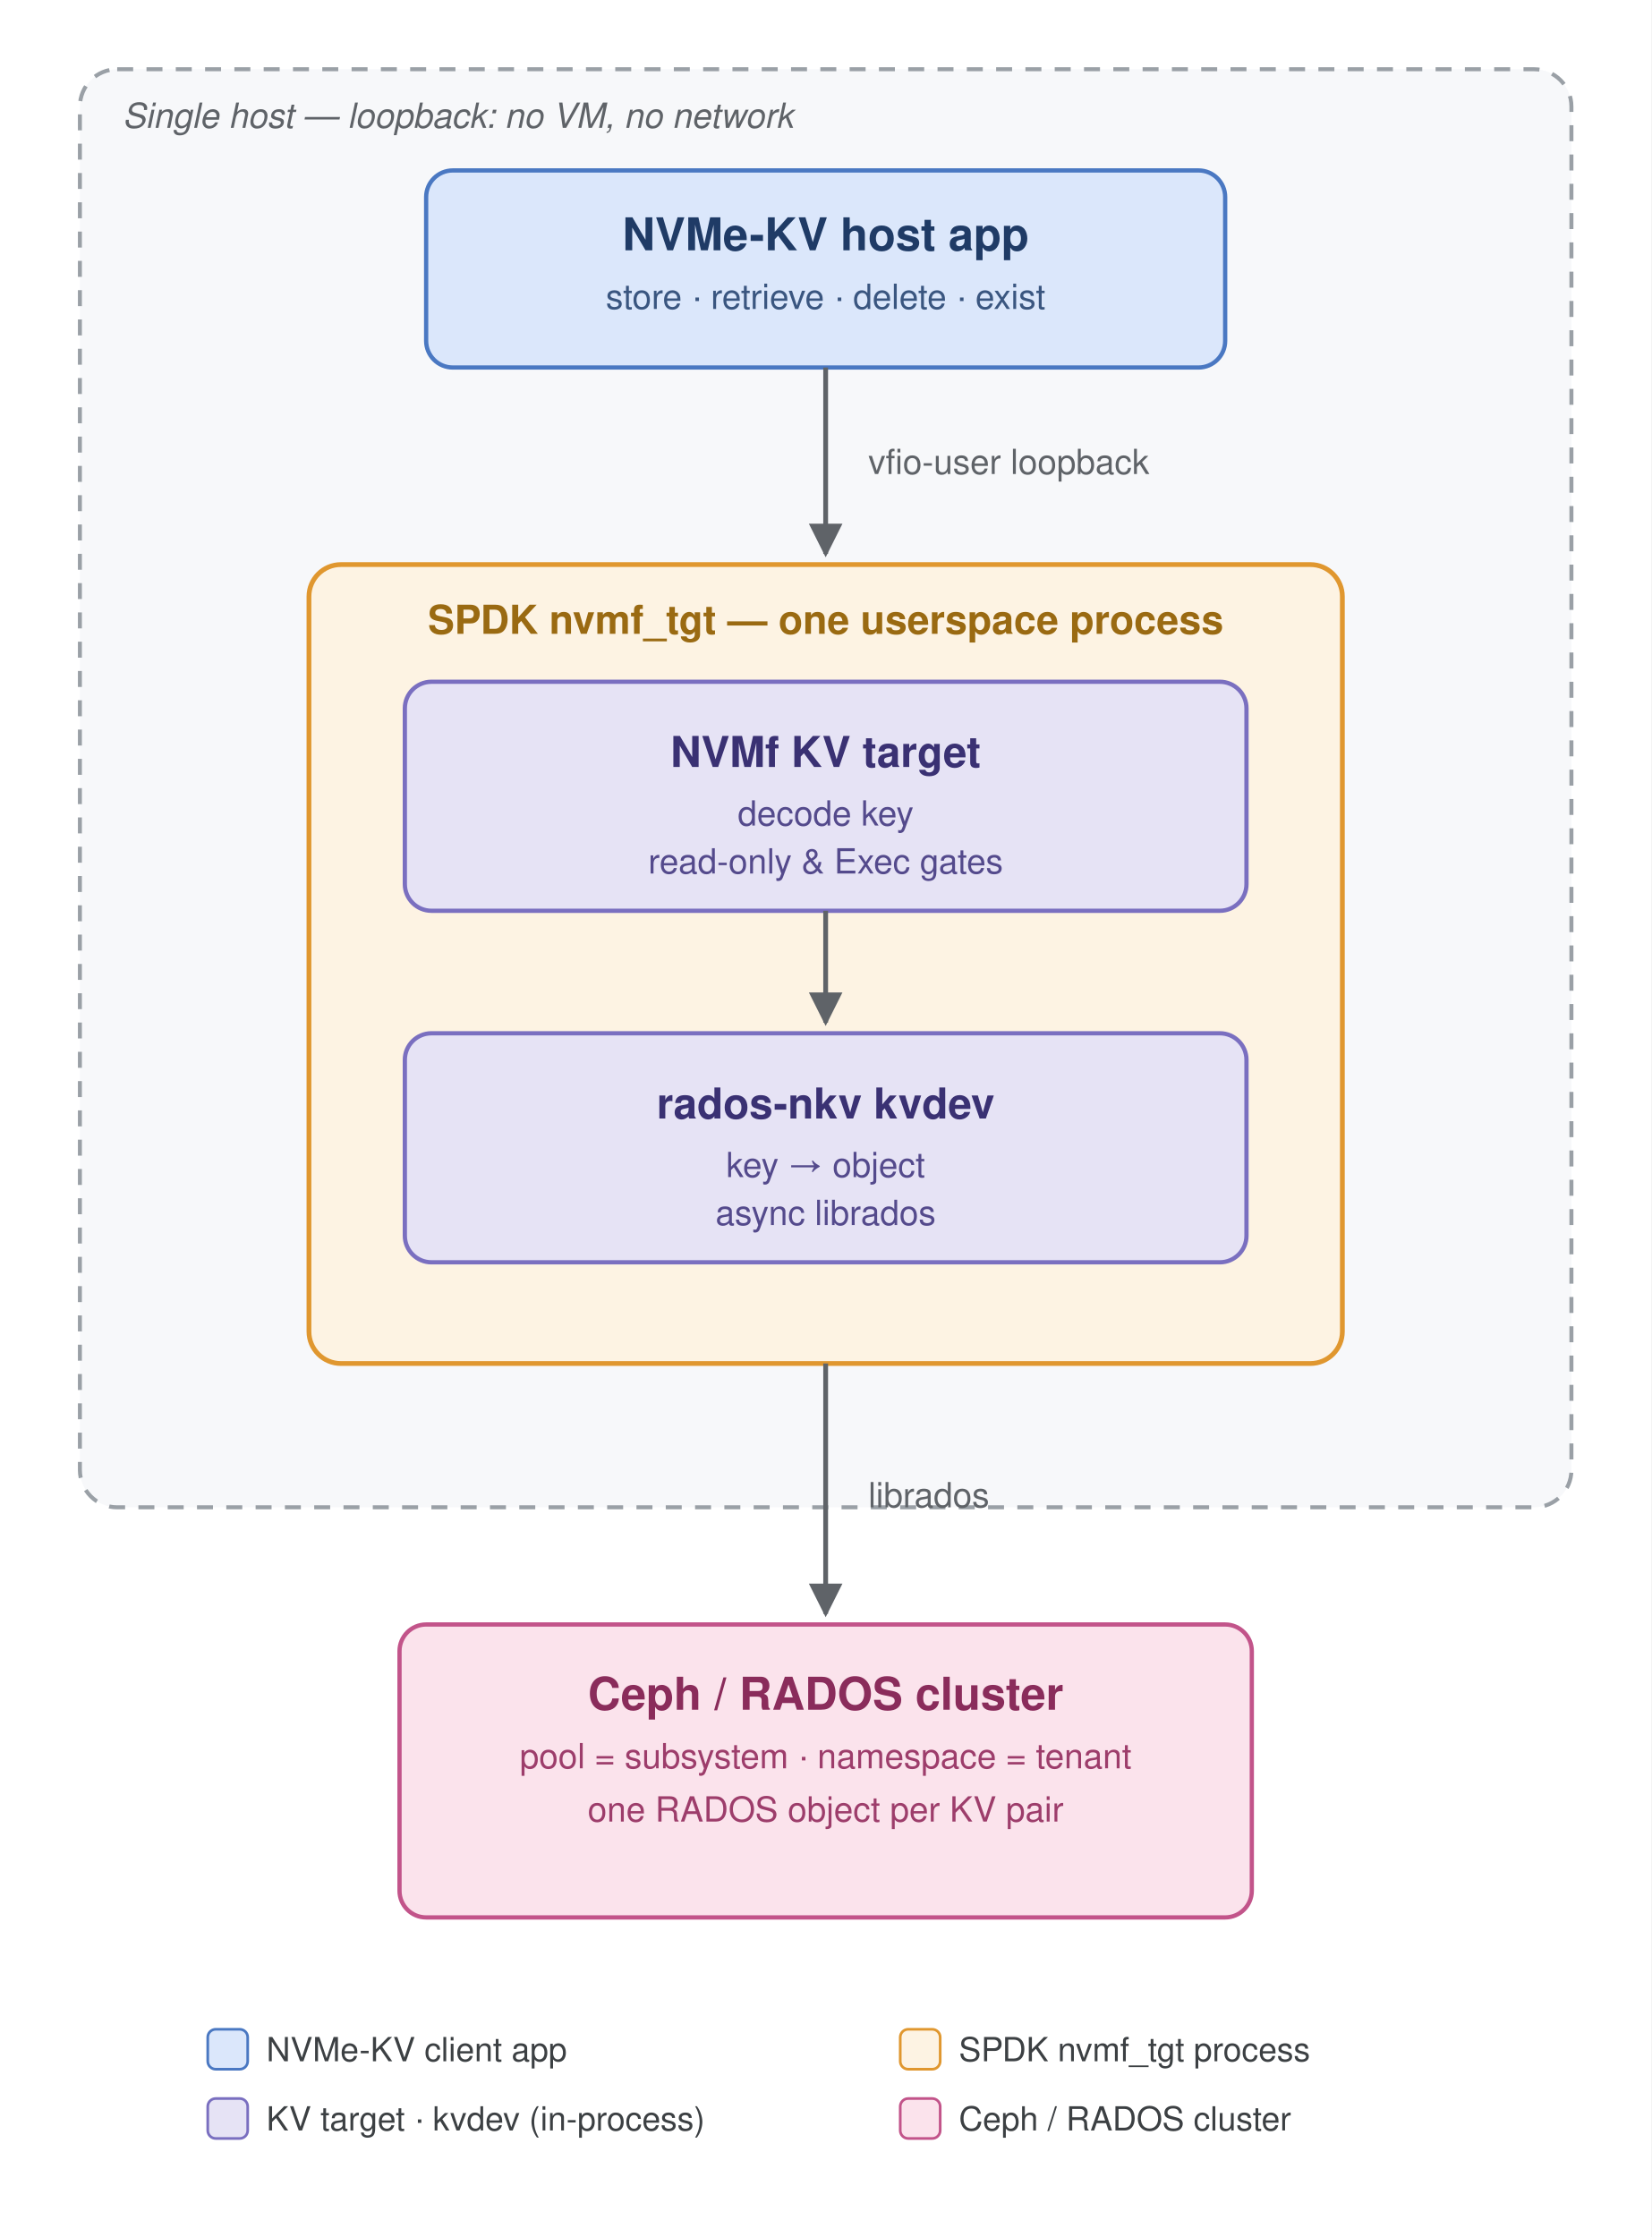
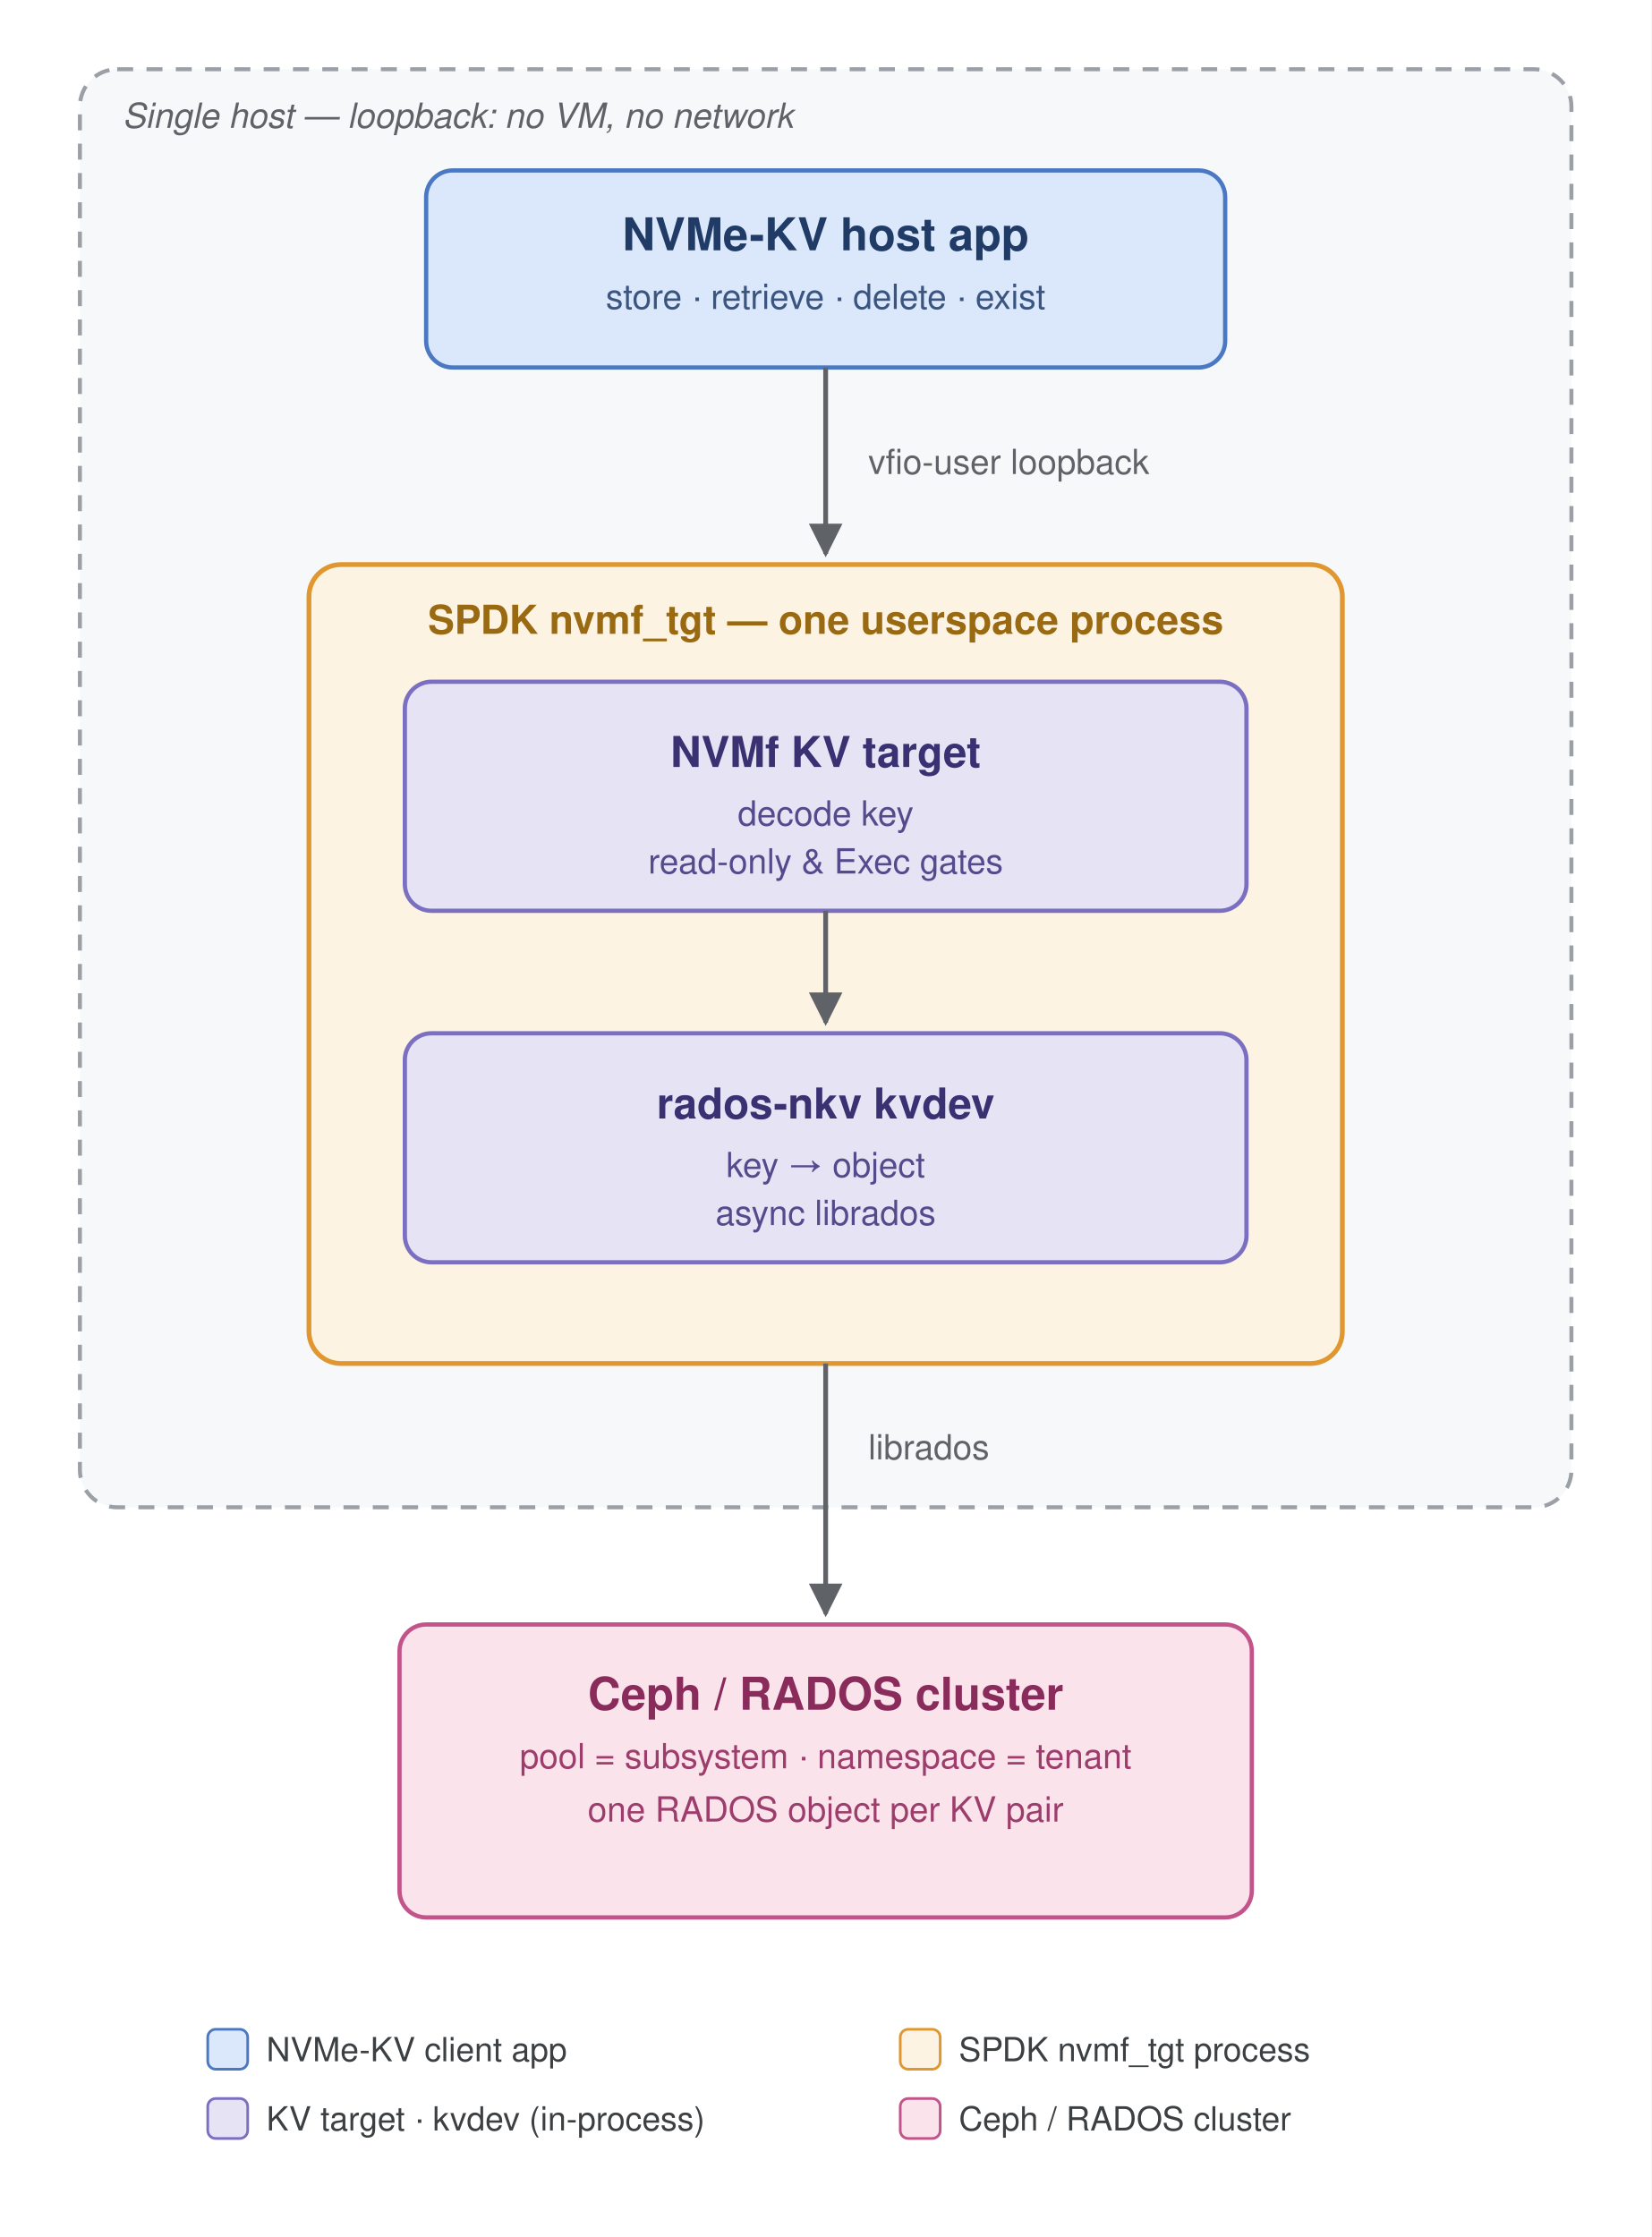
<svg xmlns="http://www.w3.org/2000/svg" viewBox="0 0 620 840" font-family="-apple-system, BlinkMacSystemFont, 'Segoe UI', Helvetica, Arial, sans-serif">
  <defs>
    <marker id="arrow" viewBox="0 0 10 10" refX="9" refY="5" markerWidth="7" markerHeight="7" orient="auto-start-reverse">
      <path d="M0,0 L10,5 L0,10 z" fill="#5f6368" />
    </marker>
  </defs>
  <rect x="0" y="0" width="620" height="840" fill="#ffffff" />
  <rect x="30" y="26" width="560" height="540" rx="14" fill="#f7f8fa" stroke="#9aa0a6" stroke-width="1.5" stroke-dasharray="6 5" />
  <text x="46" y="48" font-size="13" font-style="italic" fill="#5f6368">Single host — loopback: no VM, no network</text>
  <rect x="160" y="64" width="300" height="74" rx="10" fill="#dbe7fb" stroke="#4a78c2" stroke-width="1.6" />
  <text x="310" y="94" text-anchor="middle" font-size="17" font-weight="600" fill="#1f3b66">NVMe-KV host app</text>
  <text x="310" y="116" text-anchor="middle" font-size="13" fill="#3a5680">store · retrieve · delete · exist</text>
  <line x1="310" y1="138" x2="310" y2="208" stroke="#5f6368" stroke-width="1.8" marker-end="url(#arrow)" />
  <text x="326" y="178" font-size="13" fill="#5f6368">vfio-user loopback</text>
  <rect x="116" y="212" width="388" height="300" rx="12" fill="#fdf3e3" stroke="#e0972f" stroke-width="1.8" />
  <text x="310" y="238" text-anchor="middle" font-size="15" font-weight="600" fill="#9a6a12">SPDK nvmf_tgt — one userspace process</text>
  <rect x="152" y="256" width="316" height="86" rx="10" fill="#e6e3f5" stroke="#7a6fc0" stroke-width="1.6" />
  <text x="310" y="288" text-anchor="middle" font-size="16" font-weight="600" fill="#3a3173">NVMf KV target</text>
  <text x="310" y="310" text-anchor="middle" font-size="13" fill="#544a8c">decode key</text>
  <text x="310" y="328" text-anchor="middle" font-size="13" fill="#544a8c">read-only &amp; Exec gates</text>
  <line x1="310" y1="342" x2="310" y2="384" stroke="#5f6368" stroke-width="1.8" marker-end="url(#arrow)" />
  <rect x="152" y="388" width="316" height="86" rx="10" fill="#e6e3f5" stroke="#7a6fc0" stroke-width="1.6" />
  <text x="310" y="420" text-anchor="middle" font-size="16" font-weight="600" fill="#3a3173">rados-nkv kvdev</text>
  <text x="310" y="442" text-anchor="middle" font-size="13" fill="#544a8c">key → object</text>
  <text x="310" y="460" text-anchor="middle" font-size="13" fill="#544a8c">async librados</text>
  <line x1="310" y1="512" x2="310" y2="606" stroke="#5f6368" stroke-width="1.8" marker-end="url(#arrow)" />
-   <text x="326" y="566" font-size="13" fill="#5f6368">librados</text>
+   <text x="326" y="548" font-size="13" fill="#5f6368">librados</text>
  <rect x="150" y="610" width="320" height="110" rx="10" fill="#fbe3ec" stroke="#c2548a" stroke-width="1.6" />
  <text x="310" y="642" text-anchor="middle" font-size="17" font-weight="600" fill="#8a2c5b">Ceph / RADOS cluster</text>
  <text x="310" y="664" text-anchor="middle" font-size="13" fill="#9d3d6b">pool = subsystem · namespace = tenant</text>
  <text x="310" y="684" text-anchor="middle" font-size="13" fill="#9d3d6b">one RADOS object per KV pair</text>
  <g font-size="12.5" fill="#3c4043">
    <rect x="78" y="762" width="15" height="15" rx="3" fill="#dbe7fb" stroke="#4a78c2" />
    <text x="100" y="774">NVMe-KV client app</text>
    <rect x="338" y="762" width="15" height="15" rx="3" fill="#fdf3e3" stroke="#e0972f" />
    <text x="360" y="774">SPDK nvmf_tgt process</text>
    <rect x="78" y="788" width="15" height="15" rx="3" fill="#e6e3f5" stroke="#7a6fc0" />
    <text x="100" y="800">KV target · kvdev (in-process)</text>
    <rect x="338" y="788" width="15" height="15" rx="3" fill="#fbe3ec" stroke="#c2548a" />
    <text x="360" y="800">Ceph / RADOS cluster</text>
  </g>
</svg>
